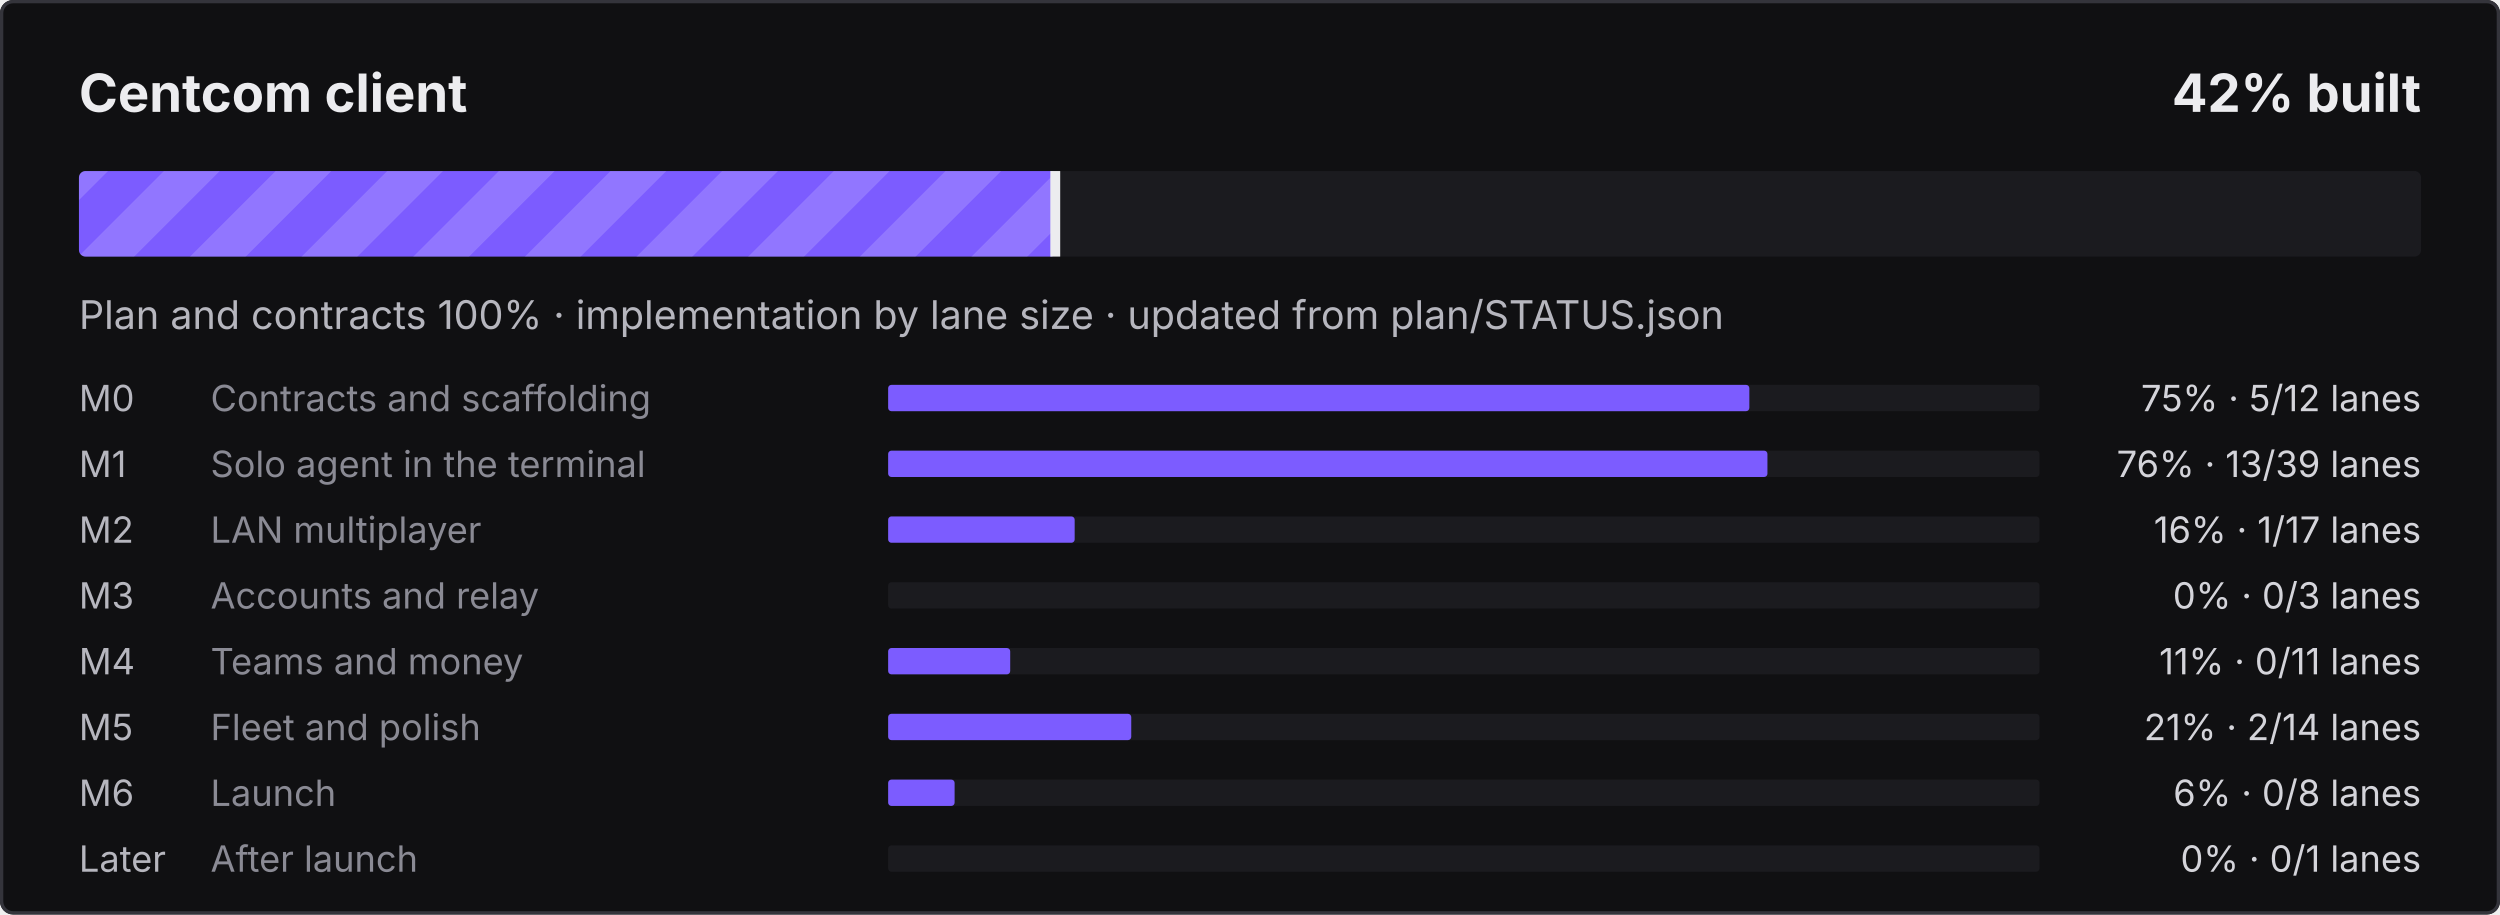
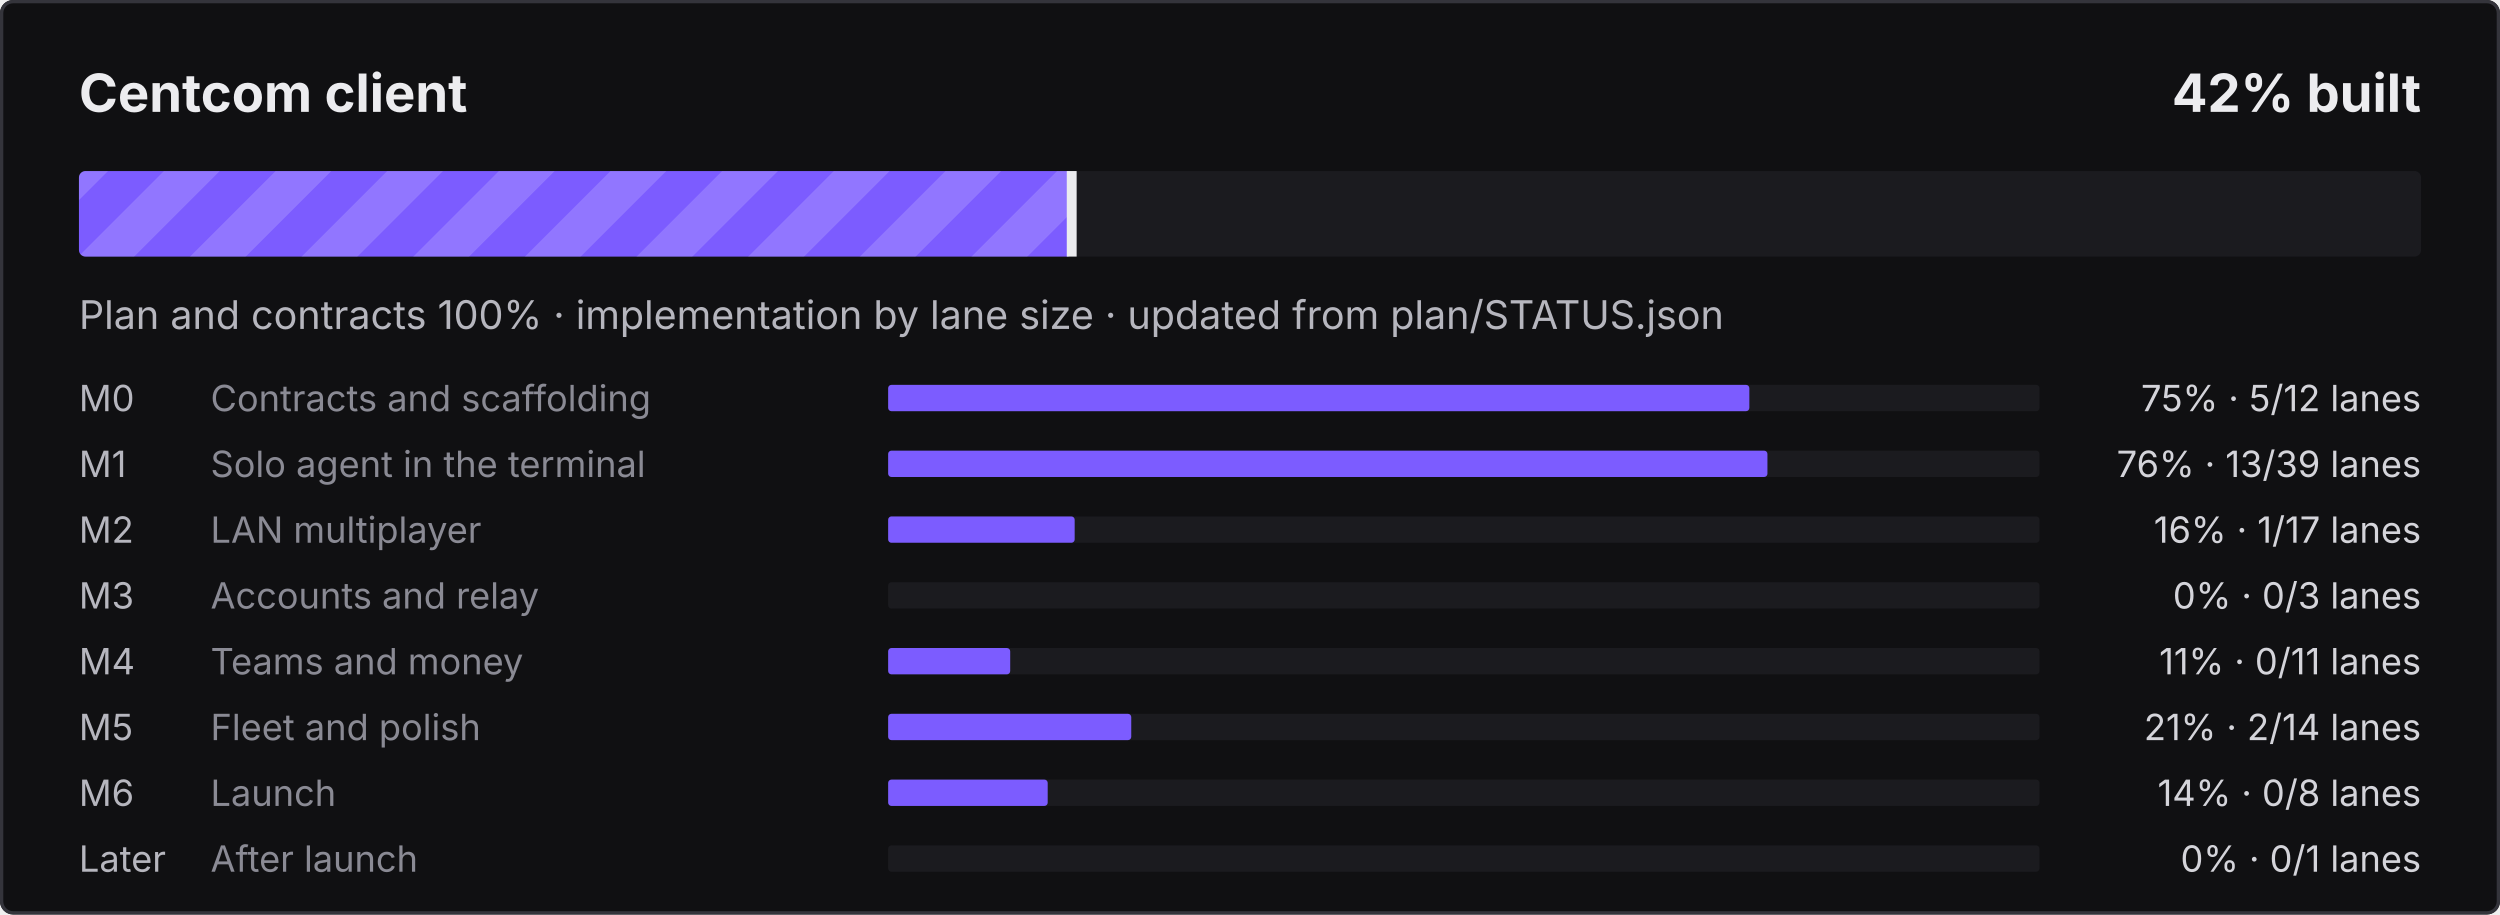
<svg xmlns="http://www.w3.org/2000/svg" width="760" height="278" viewBox="0 0 760 278" role="img" aria-label="Centcom client: 42% built">
  <defs>
    <pattern id="s" width="24" height="24" patternUnits="userSpaceOnUse" patternTransform="rotate(45)">
      <rect width="12" height="24" fill="#fff" fill-opacity=".16" />
    </pattern>
    <clipPath id="c">
      <rect x="24" y="52" width="712" height="26" rx="2" />
    </clipPath>
  </defs>
  <style>@keyframes mv{to{transform:translateX(24px)}}
.st{animation:mv .9s linear infinite}text{font-family:ui-sans-serif,system-ui,-apple-system,"Segoe UI",sans-serif}
@media (prefers-reduced-motion:reduce){.st{animation:none}}</style>
  <rect width="760" height="278" rx="4" fill="#101012" />
  <rect x=".5" y=".5" width="759" height="277" rx="3.5" fill="none" stroke="#34343B" />
  <text x="24" y="34" fill="#ECECEF" font-size="16" font-weight="700">Centcom client</text>
  <text x="736" y="34" fill="#ECECEF" font-size="16" font-weight="700" text-anchor="end">42% built</text>
  <rect x="24" y="52" width="712" height="26" rx="2" fill="#1B1B1F" />
  <clipPath id="cf">
-     <rect x="24" y="52" width="297.3" height="26" rx="2" />
+     <rect x="24" y="52" width="302.3" height="26" rx="2" />
  </clipPath>
  <g clip-path="url(#cf)">
-     <rect x="24" y="52" width="297.3" height="26" fill="#7C5CFF" />
-     <rect x="0" y="52" width="345.3" height="26" fill="url(#s)" class="st" />
+     <rect x="24" y="52" width="302.3" height="26" fill="#7C5CFF" />
+     <rect x="0" y="52" width="350.3" height="26" fill="url(#s)" class="st" />
  </g>
-   <rect x="319.3" y="52" width="3" height="26" fill="#ECECEF" />
+   <rect x="324.3" y="52" width="3" height="26" fill="#ECECEF" />
  <text x="24" y="100" fill="#B6B6BE" font-size="12">Plan and contracts 100% · implementation by lane size · updated from plan/STATUS.json</text>
  <text x="24" y="125" fill="#B6B6BE" font-size="11">M0</text>
  <text x="64" y="125" fill="#8A8A94" font-size="11">Contracts and scaffolding</text>
  <rect x="270" y="117" width="350" height="8" rx="1" fill="#1B1B1F" />
  <rect x="270" y="117" width="261.8" height="8" rx="1" fill="#7C5CFF" />
  <text x="736" y="125" fill="#D4D4DA" font-size="11" text-anchor="end">75% · 5/12 lanes</text>
  <text x="24" y="145" fill="#B6B6BE" font-size="11">M1</text>
  <text x="64" y="145" fill="#8A8A94" font-size="11">Solo agent in the terminal</text>
  <rect x="270" y="137" width="350" height="8" rx="1" fill="#1B1B1F" />
  <rect x="270" y="137" width="267.3" height="8" rx="1" fill="#7C5CFF" />
  <text x="736" y="145" fill="#D4D4DA" font-size="11" text-anchor="end">76% · 13/39 lanes</text>
  <text x="24" y="165" fill="#B6B6BE" font-size="11">M2</text>
  <text x="64" y="165" fill="#8A8A94" font-size="11">LAN multiplayer</text>
  <rect x="270" y="157" width="350" height="8" rx="1" fill="#1B1B1F" />
  <rect x="270" y="157" width="56.7" height="8" rx="1" fill="#7C5CFF" />
  <text x="736" y="165" fill="#D4D4DA" font-size="11" text-anchor="end">16% · 1/17 lanes</text>
  <text x="24" y="185" fill="#B6B6BE" font-size="11">M3</text>
  <text x="64" y="185" fill="#8A8A94" font-size="11">Accounts and relay</text>
  <rect x="270" y="177" width="350" height="8" rx="1" fill="#1B1B1F" />
  <text x="736" y="185" fill="#D4D4DA" font-size="11" text-anchor="end">0% · 0/3 lanes</text>
  <text x="24" y="205" fill="#B6B6BE" font-size="11">M4</text>
  <text x="64" y="205" fill="#8A8A94" font-size="11">Teams and money</text>
  <rect x="270" y="197" width="350" height="8" rx="1" fill="#1B1B1F" />
  <rect x="270" y="197" width="37.1" height="8" rx="1" fill="#7C5CFF" />
  <text x="736" y="205" fill="#D4D4DA" font-size="11" text-anchor="end">11% · 0/11 lanes</text>
  <text x="24" y="225" fill="#B6B6BE" font-size="11">M5</text>
  <text x="64" y="225" fill="#8A8A94" font-size="11">Fleet and polish</text>
  <rect x="270" y="217" width="350" height="8" rx="1" fill="#1B1B1F" />
  <rect x="270" y="217" width="73.9" height="8" rx="1" fill="#7C5CFF" />
  <text x="736" y="225" fill="#D4D4DA" font-size="11" text-anchor="end">21% · 2/14 lanes</text>
  <text x="24" y="245" fill="#B6B6BE" font-size="11">M6</text>
  <text x="64" y="245" fill="#8A8A94" font-size="11">Launch</text>
  <rect x="270" y="237" width="350" height="8" rx="1" fill="#1B1B1F" />
-   <rect x="270" y="237" width="20.2" height="8" rx="1" fill="#7C5CFF" />
-   <text x="736" y="245" fill="#D4D4DA" font-size="11" text-anchor="end">6% · 0/8 lanes</text>
+   <rect x="270" y="237" width="48.5" height="8" rx="1" fill="#7C5CFF" />
+   <text x="736" y="245" fill="#D4D4DA" font-size="11" text-anchor="end">14% · 0/8 lanes</text>
  <text x="24" y="265" fill="#B6B6BE" font-size="11">Later</text>
  <text x="64" y="265" fill="#8A8A94" font-size="11">After launch</text>
  <rect x="270" y="257" width="350" height="8" rx="1" fill="#1B1B1F" />
  <text x="736" y="265" fill="#D4D4DA" font-size="11" text-anchor="end">0% · 0/1 lanes</text>
</svg>
